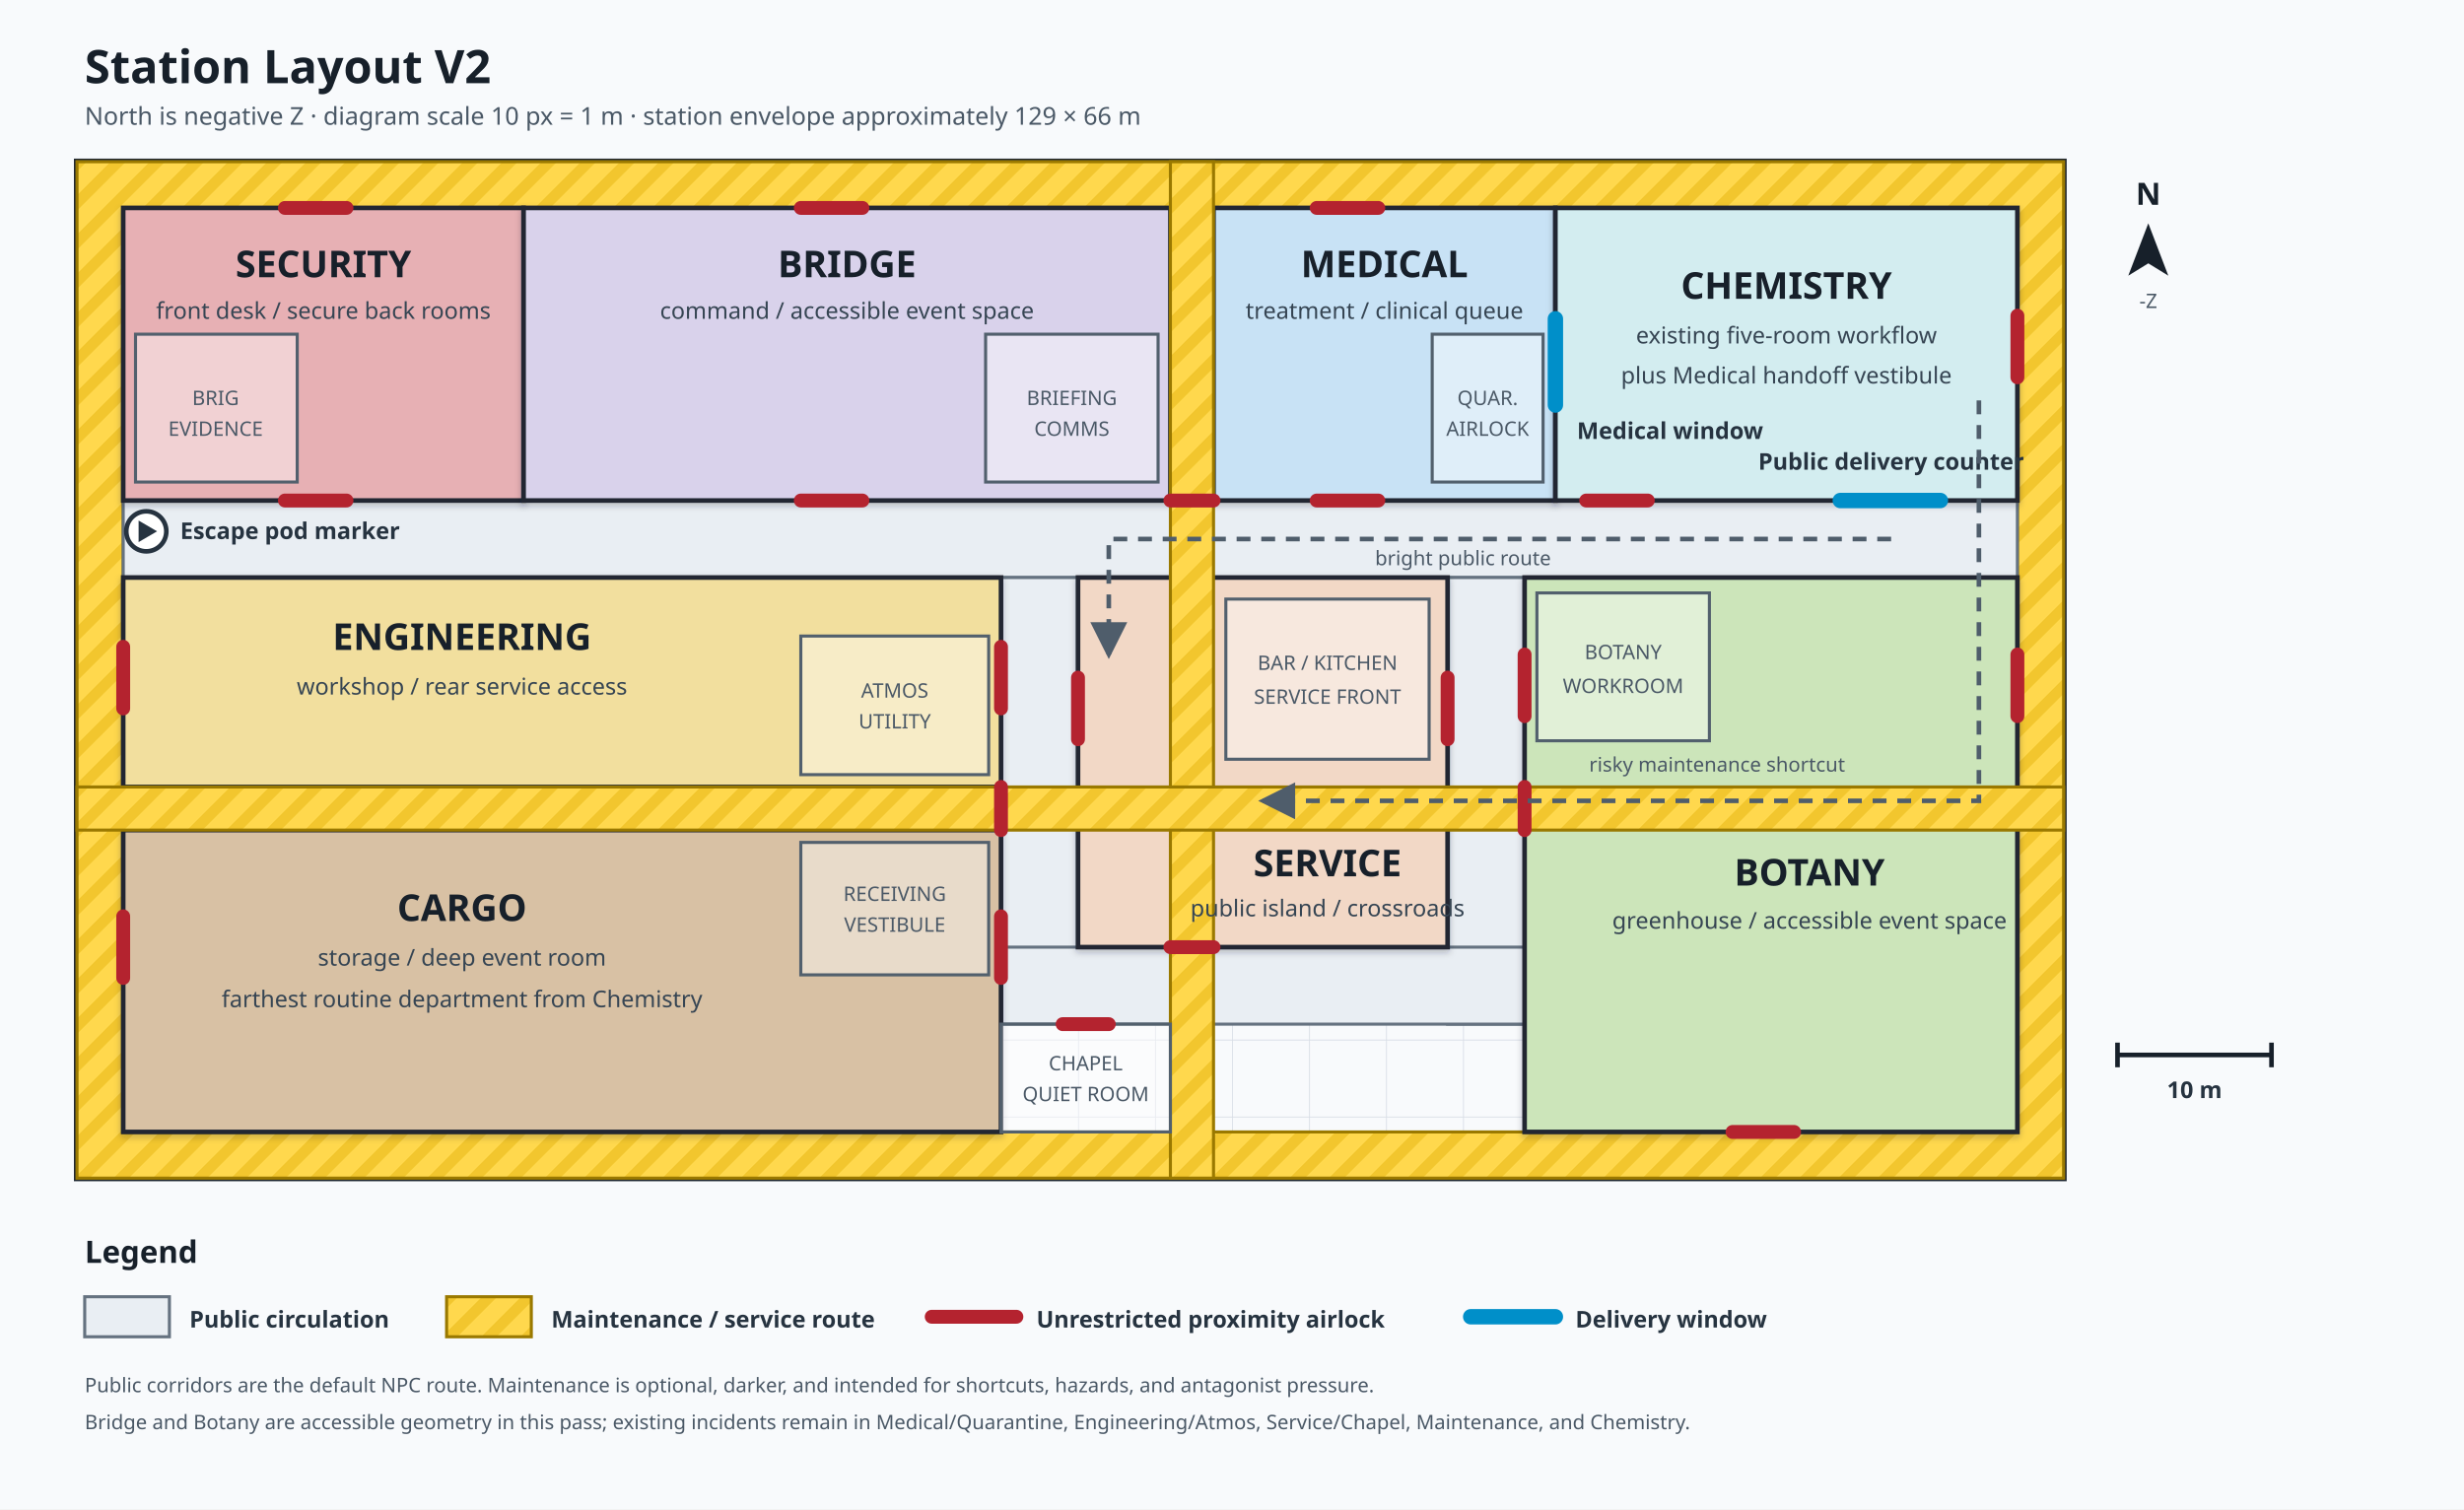
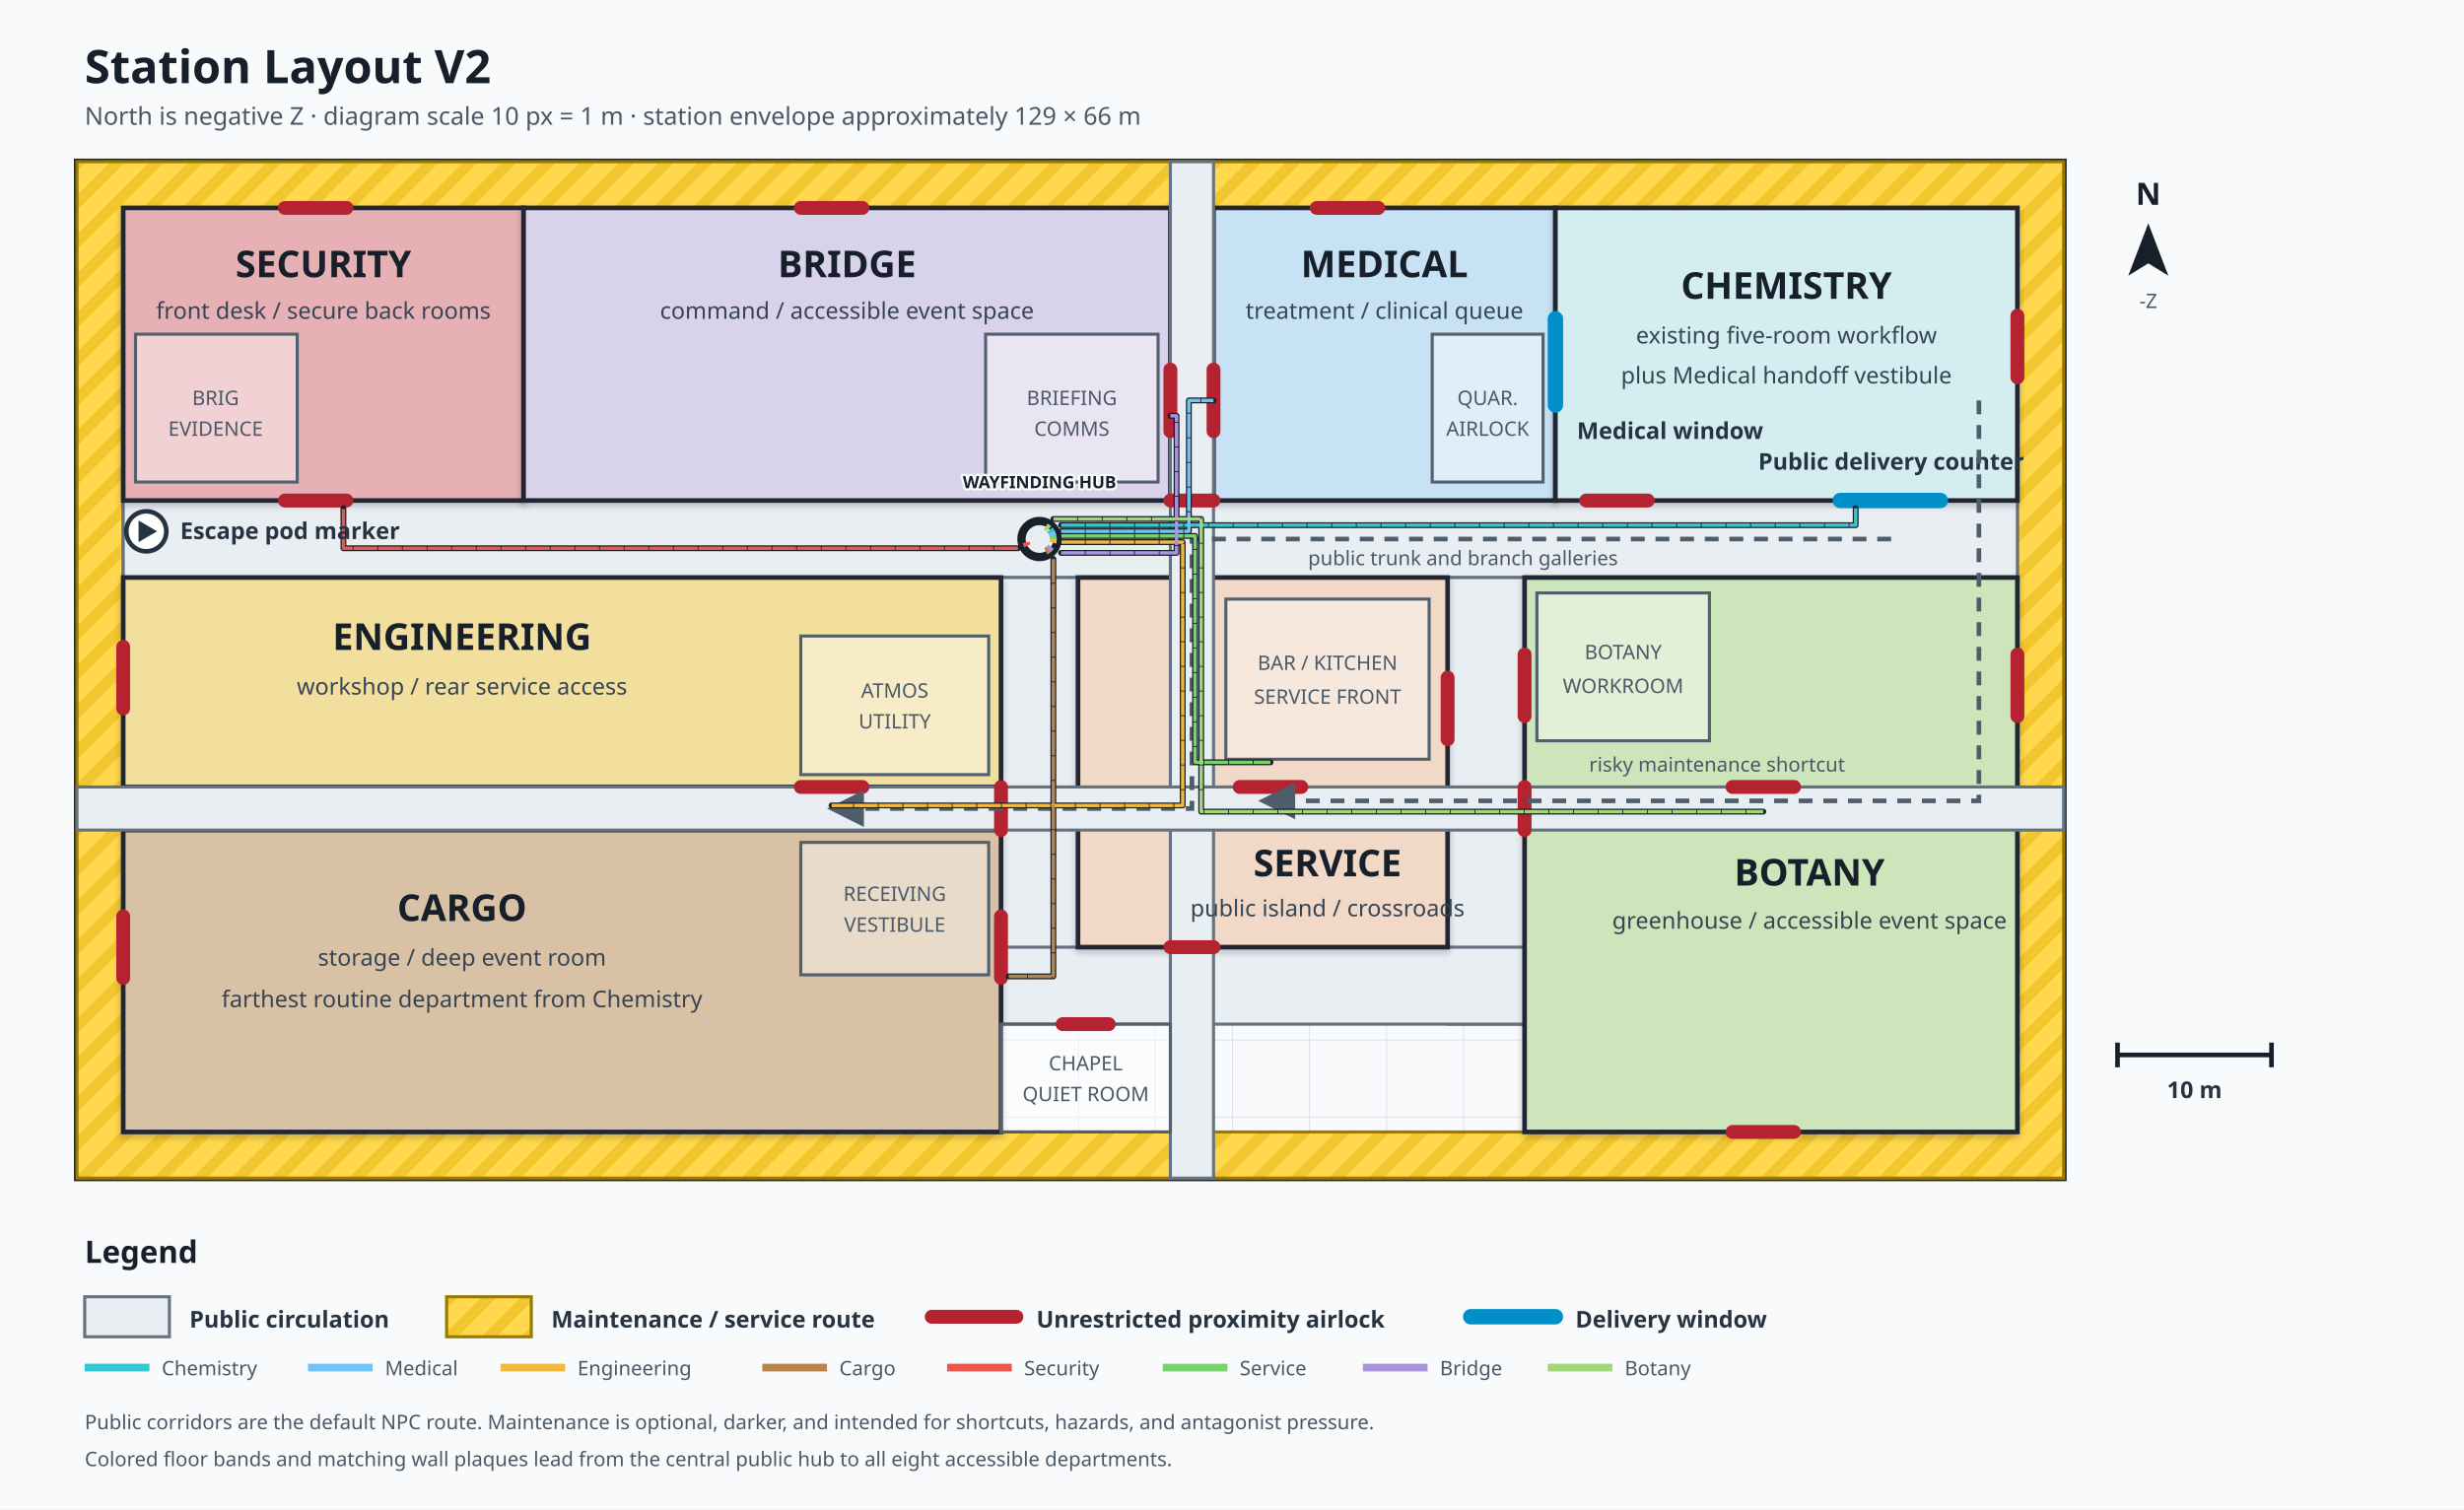
<svg xmlns="http://www.w3.org/2000/svg" width="1600" height="980" viewBox="0 0 1600 980" role="img" aria-labelledby="title desc">
  <defs>
    <pattern id="grid" width="50" height="50" patternUnits="userSpaceOnUse">
      <path d="M 50 0 L 0 0 0 50" fill="none" stroke="#d7dde5" stroke-width="1" />
    </pattern>
    <pattern id="maint" width="18" height="18" patternUnits="userSpaceOnUse" patternTransform="rotate(45)">
      <rect width="18" height="18" fill="#ffd84d" />
      <rect width="7" height="18" fill="#f2c62e" />
    </pattern>
    <marker id="arrow" markerWidth="8" markerHeight="8" refX="7" refY="4" orient="auto">
      <path d="M0,0 L8,4 L0,8 z" fill="#4f5d6b" />
    </marker>
    <filter id="shadow" x="-10%" y="-10%" width="120%" height="120%">
      <feDropShadow dx="0" dy="2" stdDeviation="2" flood-color="#202832" flood-opacity="0.25" />
    </filter>
    <style>
      .room { stroke:#202832; stroke-width:3; filter:url(#shadow); }
      .subroom { fill:#ffffff; fill-opacity:0.42; stroke:#52606d; stroke-width:2; }
      .room-title { font:700 24px system-ui, sans-serif; fill:#17202a; text-anchor:middle; }
      .sub { font:500 15px system-ui, sans-serif; fill:#364553; text-anchor:middle; }
      .corridor { fill:#e9eef3; stroke:#657280; stroke-width:2; }
      .maintenance { fill:url(#maint); stroke:#9a7900; stroke-width:2; }
      .door { stroke:#b4232f; stroke-width:9; stroke-linecap:round; }
      .window { stroke:#008fc9; stroke-width:10; stroke-linecap:round; }
      .label { font:600 15px system-ui, sans-serif; fill:#263340; }
      .small { font:500 13px system-ui, sans-serif; fill:#4a5866; }
      .route { fill:none; stroke:#4f5d6b; stroke-width:3; stroke-dasharray:9 7; marker-end:url(#arrow); }
+       .floor-route-border { fill:none; stroke:#18202a; stroke-width:3.8; stroke-linejoin:round; stroke-linecap:round; }
+       .floor-route { fill:none; stroke-width:2.2; stroke-dasharray:15.45 .55; stroke-linejoin:round; stroke-linecap:butt; }
+       .route-label { font:700 11px system-ui, sans-serif; fill:#17202a; paint-order:stroke; stroke:#f8fafc; stroke-width:3px; stroke-linejoin:round; }
    </style>
  </defs>
  <rect width="1600" height="980" fill="#f8fafc" />
  <text x="55" y="54" font-family="system-ui, sans-serif" font-size="30" font-weight="700" fill="#17202a">Station Layout V2</text>
  <text x="55" y="81" font-family="system-ui, sans-serif" font-size="16" fill="#4a5866">North is negative Z · diagram scale 10 px = 1 m · station envelope approximately 129 × 66 m</text>
  <g transform="translate(0,75)">
    <rect x="50" y="30" width="1290" height="660" fill="url(#grid)" stroke="#202832" stroke-width="4" />
    <path class="maintenance" fill-rule="evenodd" d="M50 30H1340V690H50Z M80 60H1310V660H80Z" />
    <rect class="corridor" x="80" y="250" width="1230" height="50" />
    <rect class="corridor" x="650" y="300" width="50" height="290" />
    <rect class="corridor" x="940" y="300" width="50" height="290" />
    <rect class="corridor" x="650" y="540" width="340" height="50" />
    <rect class="room" x="80" y="60" width="260" height="190" fill="#e7b0b4" />
    <rect class="room" x="340" y="60" width="420" height="190" fill="#d9d2eb" />
    <rect class="room" x="788" y="60" width="222" height="190" fill="#c8e2f5" />
    <rect class="room" x="1010" y="60" width="300" height="190" fill="#d3edf0" />
    <rect class="room" x="80" y="300" width="570" height="136" fill="#f2df9e" />
    <rect class="room" x="80" y="464" width="570" height="196" fill="#d8c1a4" />
    <rect class="room" x="700" y="300" width="240" height="240" fill="#f2d8c6" />
    <rect class="room" x="990" y="300" width="320" height="360" fill="#cce5ba" />
-     <rect class="maintenance" x="760" y="30" width="28" height="660" />
-     <rect class="maintenance" x="50" y="436" width="1290" height="28" />
+     <rect class="corridor" x="760" y="30" width="28" height="660" />
+     <rect class="corridor" x="50" y="436" width="1290" height="28" />
    <rect class="subroom" x="88" y="142" width="105" height="96" />
    <text class="small" x="140" y="188" text-anchor="middle">BRIG</text>
    <text class="small" x="140" y="208" text-anchor="middle">EVIDENCE</text>
    <rect class="subroom" x="640" y="142" width="112" height="96" />
    <text class="small" x="696" y="188" text-anchor="middle">BRIEFING</text>
    <text class="small" x="696" y="208" text-anchor="middle">COMMS</text>
    <rect class="subroom" x="930" y="142" width="72" height="96" />
    <text class="small" x="966" y="188" text-anchor="middle">QUAR.</text>
    <text class="small" x="966" y="208" text-anchor="middle">AIRLOCK</text>
    <rect class="subroom" x="520" y="338" width="122" height="90" />
    <text class="small" x="581" y="378" text-anchor="middle">ATMOS</text>
    <text class="small" x="581" y="398" text-anchor="middle">UTILITY</text>
    <rect class="subroom" x="520" y="472" width="122" height="86" />
    <text class="small" x="581" y="510" text-anchor="middle">RECEIVING</text>
    <text class="small" x="581" y="530" text-anchor="middle">VESTIBULE</text>
    <rect class="subroom" x="796" y="314" width="132" height="104" />
    <text class="small" x="862" y="360" text-anchor="middle">BAR / KITCHEN</text>
    <text class="small" x="862" y="382" text-anchor="middle">SERVICE FRONT</text>
    <rect class="subroom" x="650" y="590" width="110" height="70" />
    <text class="small" x="705" y="620" text-anchor="middle">CHAPEL</text>
    <text class="small" x="705" y="640" text-anchor="middle">QUIET ROOM</text>
    <line class="door" x1="690" y1="590" x2="720" y2="590" />
    <rect class="subroom" x="998" y="310" width="112" height="96" />
    <text class="small" x="1054" y="353" text-anchor="middle">BOTANY</text>
    <text class="small" x="1054" y="375" text-anchor="middle">WORKROOM</text>
    <text class="room-title" x="210" y="105">SECURITY</text>
    <text class="sub" x="210" y="132">front desk / secure back rooms</text>
    <text class="room-title" x="550" y="105">BRIDGE</text>
    <text class="sub" x="550" y="132">command / accessible event space</text>
    <text class="room-title" x="899" y="105">MEDICAL</text>
    <text class="sub" x="899" y="132">treatment / clinical queue</text>
    <text class="room-title" x="1160" y="119">CHEMISTRY</text>
    <text class="sub" x="1160" y="148">existing five-room workflow</text>
    <text class="sub" x="1160" y="174">plus Medical handoff vestibule</text>
    <text class="room-title" x="300" y="347">ENGINEERING</text>
    <text class="sub" x="300" y="376">workshop / rear service access</text>
    <text class="room-title" x="300" y="523">CARGO</text>
    <text class="sub" x="300" y="552">storage / deep event room</text>
    <text class="sub" x="300" y="579">farthest routine department from Chemistry</text>
    <text class="room-title" x="862" y="494">SERVICE</text>
    <text class="sub" x="862" y="520">public island / crossroads</text>
    <text class="room-title" x="1175" y="500">BOTANY</text>
    <text class="sub" x="1175" y="528">greenhouse / accessible event space</text>
    <line class="door" x1="185" y1="250" x2="225" y2="250" />
-     <line class="door" x1="520" y1="250" x2="560" y2="250" />
-     <line class="door" x1="855" y1="250" x2="895" y2="250" />
    <line class="door" x1="1030" y1="250" x2="1070" y2="250" />
-     <line class="door" x1="650" y1="345" x2="650" y2="385" />
    <line class="door" x1="650" y1="520" x2="650" y2="560" />
-     <line class="door" x1="700" y1="365" x2="700" y2="405" />
    <line class="door" x1="940" y1="365" x2="940" y2="405" />
    <line class="door" x1="990" y1="350" x2="990" y2="390" />
+     <line class="door" x1="760" y1="165" x2="760" y2="205" />
+     <line class="door" x1="788" y1="165" x2="788" y2="205" />
+     <line class="door" x1="520" y1="436" x2="560" y2="436" />
+     <line class="door" x1="805" y1="436" x2="845" y2="436" />
+     <line class="door" x1="1125" y1="436" x2="1165" y2="436" />
    <line class="door" x1="185" y1="60" x2="225" y2="60" />
    <line class="door" x1="520" y1="60" x2="560" y2="60" />
    <line class="door" x1="855" y1="60" x2="895" y2="60" />
    <line class="door" x1="1310" y1="130" x2="1310" y2="170" />
    <line class="door" x1="80" y1="345" x2="80" y2="385" />
    <line class="door" x1="80" y1="520" x2="80" y2="560" />
    <line class="door" x1="1310" y1="350" x2="1310" y2="390" />
    <line class="door" x1="1125" y1="660" x2="1165" y2="660" />
    <line class="door" x1="760" y1="250" x2="788" y2="250" />
    <line class="door" x1="760" y1="540" x2="788" y2="540" />
    <line class="door" x1="650" y1="436" x2="650" y2="464" />
    <line class="door" x1="990" y1="436" x2="990" y2="464" />
    <line class="window" x1="1010" y1="132" x2="1010" y2="188" />
    <text class="label" x="1024" y="210">Medical window</text>
    <line class="window" x1="1195" y1="250" x2="1260" y2="250" />
    <text class="label" x="1228" y="230" text-anchor="middle">Public delivery counter</text>
-     <path class="route" d="M1228 275 H720 V350" />
-     <text class="small" x="950" y="292" text-anchor="middle">bright public route</text>
+     <path class="route" d="M1228 275 H774 V450 H540" />
+     <text class="small" x="950" y="292" text-anchor="middle">public trunk and branch galleries</text>
    <path class="route" stroke="#8b6b00" d="M1285 185 V445 H820" />
    <text class="small" x="1115" y="426" text-anchor="middle">risky maintenance shortcut</text>
+     <g aria-label="colored department floor routes">
+       <path class="floor-route-border" d="M689 266 H1205 V255" />
+       <path class="floor-route-border" d="M689 270 H772 V185 H788" />
+       <path class="floor-route-border" d="M689 273 H776 V420 H825" />
+       <path class="floor-route-border" d="M689 277 H768 V448 H540" />
+       <path class="floor-route-border" d="M661 281 H223 V255" />
+       <path class="floor-route-border" d="M684 288 V559 H655" />
+       <path class="floor-route-border" d="M689 284 H764 V195 H760" />
+       <path class="floor-route-border" d="M684 262 H780 V452 H1145" />
+       <path class="floor-route" stroke="#33c7d1" d="M689 266 H1205 V255" />
+       <path class="floor-route" stroke="#73c2f5" d="M689 270 H772 V185 H788" />
+       <path class="floor-route" stroke="#7bd16e" d="M689 273 H776 V420 H825" />
+       <path class="floor-route" stroke="#f0b83d" d="M689 277 H768 V448 H540" />
+       <path class="floor-route" stroke="#eb574d" d="M661 281 H223 V255" />
+       <path class="floor-route" stroke="#b8854a" d="M684 288 V559 H655" />
+       <path class="floor-route" stroke="#aa94db" d="M689 284 H764 V195 H760" />
+       <path class="floor-route" stroke="#a1d67a" d="M684 262 H780 V452 H1145" />
+       <circle cx="675" cy="275" r="11.7" fill="none" stroke="#18202a" stroke-width="5.4" />
+       <circle cx="675" cy="275" r="9" fill="none" stroke="#33c7d1" stroke-width="4.5" stroke-dasharray="2.4 54.15" transform="rotate(-42 675 275)" />
+       <circle cx="675" cy="275" r="9" fill="none" stroke="#73c2f5" stroke-width="4.5" stroke-dasharray="2.4 54.15" transform="rotate(-29 675 275)" />
+       <circle cx="675" cy="275" r="9" fill="none" stroke="#7bd16e" stroke-width="4.5" stroke-dasharray="2.4 54.15" transform="rotate(-15 675 275)" />
+       <circle cx="675" cy="275" r="9" fill="none" stroke="#f0b83d" stroke-width="4.5" stroke-dasharray="2.4 54.15" transform="rotate(0 675 275)" />
+       <circle cx="675" cy="275" r="9" fill="none" stroke="#eb574d" stroke-width="4.5" stroke-dasharray="2.4 54.15" transform="rotate(151 675 275)" />
+       <circle cx="675" cy="275" r="9" fill="none" stroke="#b8854a" stroke-width="4.5" stroke-dasharray="2.4 54.15" transform="rotate(48 675 275)" />
+       <circle cx="675" cy="275" r="9" fill="none" stroke="#aa94db" stroke-width="4.5" stroke-dasharray="2.4 54.15" transform="rotate(34 675 275)" />
+       <circle cx="675" cy="275" r="9" fill="none" stroke="#a1d67a" stroke-width="4.5" stroke-dasharray="2.4 54.15" transform="rotate(-63 675 275)" />
+       <text class="route-label" x="675" y="242" text-anchor="middle">WAYFINDING HUB</text>
+     </g>
    <g transform="translate(95,270)">
      <circle cx="0" cy="0" r="13" fill="#ffffff" stroke="#263340" stroke-width="3" />
      <path d="M-5,-7 L7,0 L-5,7 Z" fill="#263340" />
      <text class="label" x="22" y="5">Escape pod marker</text>
    </g>
    <g transform="translate(1395,80)">
      <text x="0" y="-22" text-anchor="middle" font-family="system-ui, sans-serif" font-size="20" font-weight="700" fill="#17202a">N</text>
      <path d="M0,-10 L-13,24 L0,16 L13,24 Z" fill="#17202a" />
      <text class="small" x="0" y="45" text-anchor="middle">-Z</text>
    </g>
    <g transform="translate(1375,610)">
      <path d="M0 0 H100 M0 -8 V8 M100 -8 V8" stroke="#17202a" stroke-width="3" />
      <text class="label" x="50" y="28" text-anchor="middle">10 m</text>
    </g>
  </g>
  <g transform="translate(55,820)">
    <text x="0" y="0" font-family="system-ui, sans-serif" font-size="20" font-weight="700" fill="#17202a">Legend</text>
    <rect x="0" y="22" width="55" height="26" class="corridor" />
    <text class="label" x="68" y="42">Public circulation</text>
    <rect x="235" y="22" width="55" height="26" class="maintenance" />
    <text class="label" x="303" y="42">Maintenance / service route</text>
    <line class="door" x1="550" y1="35" x2="605" y2="35" />
    <text class="label" x="618" y="42">Unrestricted proximity airlock</text>
    <line class="window" x1="900" y1="35" x2="955" y2="35" />
    <text class="label" x="968" y="42">Delivery window</text>
-     <text class="small" x="0" y="84">Public corridors are the default NPC route. Maintenance is optional, darker, and intended for shortcuts, hazards, and antagonist pressure.</text>
-     <text class="small" x="0" y="108">Bridge and Botany are accessible geometry in this pass; existing incidents remain in Medical/Quarantine, Engineering/Atmos, Service/Chapel, Maintenance, and Chemistry.</text>
+     <g transform="translate(0,68)">
+       <line x1="0" y1="0" x2="42" y2="0" stroke="#33c7d1" stroke-width="5" />
+       <text class="small" x="50" y="5">Chemistry</text>
+       <line x1="145" y1="0" x2="187" y2="0" stroke="#73c2f5" stroke-width="5" />
+       <text class="small" x="195" y="5">Medical</text>
+       <line x1="270" y1="0" x2="312" y2="0" stroke="#f0b83d" stroke-width="5" />
+       <text class="small" x="320" y="5">Engineering</text>
+       <line x1="440" y1="0" x2="482" y2="0" stroke="#b8854a" stroke-width="5" />
+       <text class="small" x="490" y="5">Cargo</text>
+       <line x1="560" y1="0" x2="602" y2="0" stroke="#eb574d" stroke-width="5" />
+       <text class="small" x="610" y="5">Security</text>
+       <line x1="700" y1="0" x2="742" y2="0" stroke="#7bd16e" stroke-width="5" />
+       <text class="small" x="750" y="5">Service</text>
+       <line x1="830" y1="0" x2="872" y2="0" stroke="#aa94db" stroke-width="5" />
+       <text class="small" x="880" y="5">Bridge</text>
+       <line x1="950" y1="0" x2="992" y2="0" stroke="#a1d67a" stroke-width="5" />
+       <text class="small" x="1000" y="5">Botany</text>
+     </g>
+     <text class="small" x="0" y="108">Public corridors are the default NPC route. Maintenance is optional, darker, and intended for shortcuts, hazards, and antagonist pressure.</text>
+     <text class="small" x="0" y="132">Colored floor bands and matching wall plaques lead from the central public hub to all eight accessible departments.</text>
  </g>
</svg>
